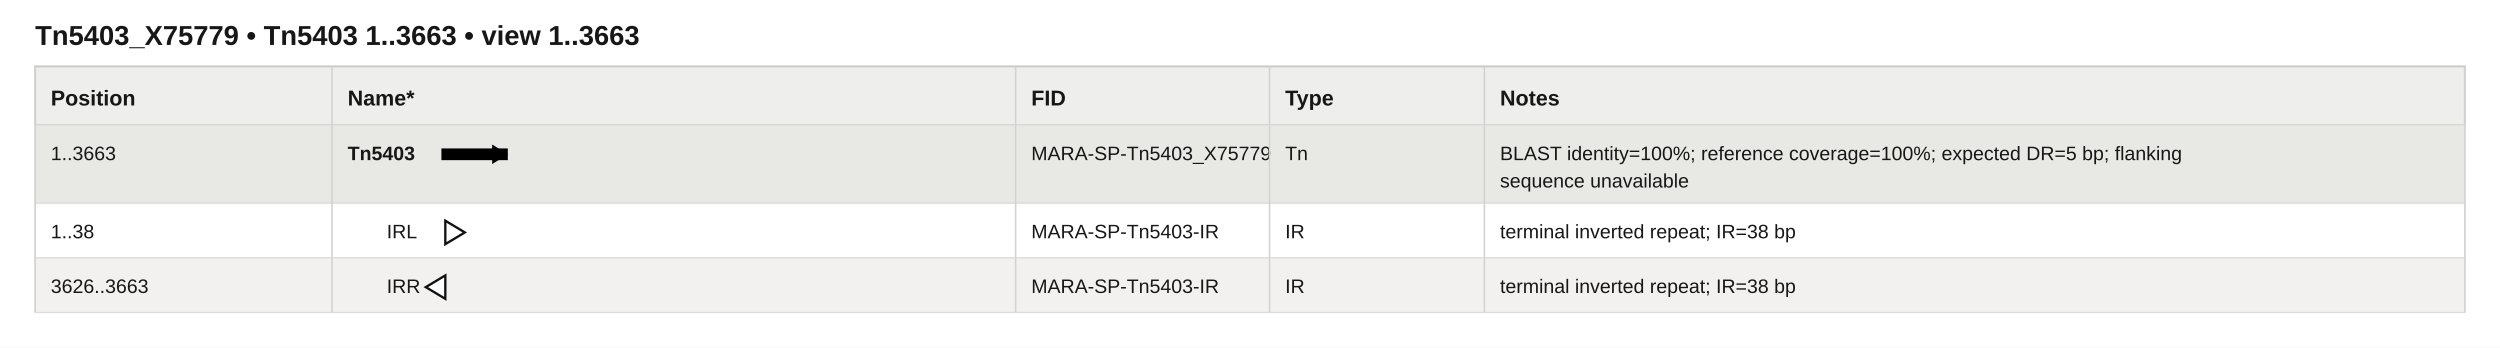
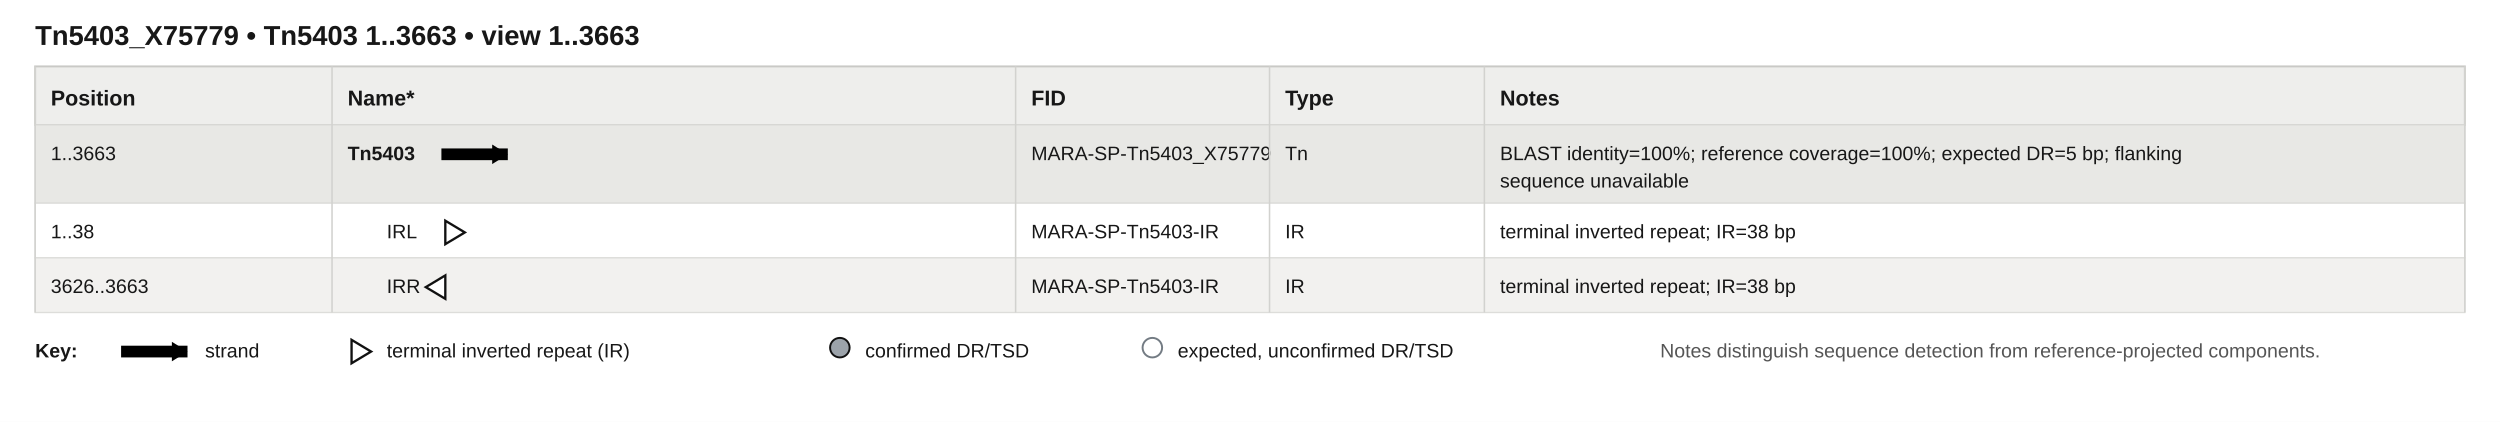
- <svg xmlns="http://www.w3.org/2000/svg" width="1280" height="178" style="background:#fff;font-family:Arial,Helvetica,sans-serif">
-   <rect x="0" y="0" width="1280" height="178" fill="#fff" />
+ <svg xmlns="http://www.w3.org/2000/svg" width="1280" height="216" style="background:#fff;font-family:Arial,Helvetica,sans-serif">
+   <rect x="0" y="0" width="1280" height="216" fill="#fff" />
  <text x="18.0" y="23.0" font-size="14" font-weight="bold" text-anchor="start" fill="#171717">Tn5403_X75779 • Tn5403 1..3663 • view 1..3663</text>
  <rect x="18" y="34" width="1244" height="30" fill="#eeeeec" stroke="#c9c9c6" />
  <text x="26.0" y="54.0" font-size="11" font-weight="bold" text-anchor="start" fill="#171717">Position</text>
  <text x="178.0" y="54.0" font-size="11" font-weight="bold" text-anchor="start" fill="#171717">Name*</text>
  <text x="528.0" y="54.0" font-size="11" font-weight="bold" text-anchor="start" fill="#171717">FID</text>
  <text x="658.0" y="54.0" font-size="11" font-weight="bold" text-anchor="start" fill="#171717">Type</text>
  <text x="768.0" y="54.0" font-size="11" font-weight="bold" text-anchor="start" fill="#171717">Notes</text>
  <rect x="18" y="64" width="1244" height="40" fill="#e8e8e5" stroke="#ddddda" stroke-width="0.7" />
  <text x="26.0" y="82.0" font-size="10" font-weight="normal" text-anchor="start" fill="#171717">1..3663</text>
  <text x="178.0" y="82.0" font-size="10" font-weight="bold" text-anchor="start" fill="#171717">Tn5403</text>
  <line x1="226.0" y1="79.0" x2="260.0" y2="79.0" stroke="#000" stroke-width="6" />
  <polygon points="260.0,79.0 252.0,74.0 252.0,84.0" fill="#000" />
  <text x="528.0" y="82.0" font-size="10" font-weight="normal" text-anchor="start" fill="#171717">MARA-SP-Tn5403_X75779</text>
  <text x="658.0" y="82.0" font-size="10" font-weight="normal" text-anchor="start" fill="#171717">Tn</text>
  <text x="768.0" y="82.0" font-size="10" font-weight="normal" text-anchor="start" fill="#171717">BLAST identity=100%; reference coverage=100%; expected DR=5 bp; flanking</text>
  <text x="768.0" y="96.0" font-size="10" font-weight="normal" text-anchor="start" fill="#171717">sequence unavailable</text>
  <rect x="18" y="104" width="1244" height="28" fill="#ffffff" stroke="#ddddda" stroke-width="0.7" />
  <text x="26.0" y="122.0" font-size="10" font-weight="normal" text-anchor="start" fill="#171717">1..38</text>
  <text x="198.0" y="122.0" font-size="10" font-weight="normal" text-anchor="start" fill="#171717">IRL</text>
  <polygon points="228.0,113.0 238.0,119.0 228.0,125.0" fill="#fff" stroke="#111" stroke-width="1.2" />
  <text x="528.0" y="122.0" font-size="10" font-weight="normal" text-anchor="start" fill="#171717">MARA-SP-Tn5403-IR</text>
  <text x="658.0" y="122.0" font-size="10" font-weight="normal" text-anchor="start" fill="#171717">IR</text>
  <text x="768.0" y="122.0" font-size="10" font-weight="normal" text-anchor="start" fill="#171717">terminal inverted repeat; IR=38 bp</text>
  <rect x="18" y="132" width="1244" height="28" fill="#f2f1ef" stroke="#ddddda" stroke-width="0.7" />
  <text x="26.0" y="150.0" font-size="10" font-weight="normal" text-anchor="start" fill="#171717">3626..3663</text>
  <text x="198.0" y="150.0" font-size="10" font-weight="normal" text-anchor="start" fill="#171717">IRR</text>
  <polygon points="228.0,141.0 218.0,147.0 228.0,153.0" fill="#fff" stroke="#111" stroke-width="1.2" />
  <text x="528.0" y="150.0" font-size="10" font-weight="normal" text-anchor="start" fill="#171717">MARA-SP-Tn5403-IR</text>
  <text x="658.0" y="150.0" font-size="10" font-weight="normal" text-anchor="start" fill="#171717">IR</text>
  <text x="768.0" y="150.0" font-size="10" font-weight="normal" text-anchor="start" fill="#171717">terminal inverted repeat; IR=38 bp</text>
  <line x1="18" y1="34" x2="18" y2="160" stroke="#d2d2cf" stroke-width="0.8" />
  <line x1="170" y1="34" x2="170" y2="160" stroke="#d2d2cf" stroke-width="0.8" />
  <line x1="520" y1="34" x2="520" y2="160" stroke="#d2d2cf" stroke-width="0.8" />
  <line x1="650" y1="34" x2="650" y2="160" stroke="#d2d2cf" stroke-width="0.8" />
  <line x1="760" y1="34" x2="760" y2="160" stroke="#d2d2cf" stroke-width="0.8" />
  <line x1="1262" y1="34" x2="1262" y2="160" stroke="#d2d2cf" stroke-width="0.8" />
+   <text x="18.0" y="183.0" font-size="10" font-weight="bold" text-anchor="start" fill="#171717">Key:</text>
+   <line x1="62.0" y1="180.0" x2="96.0" y2="180.0" stroke="#000" stroke-width="6" />
+   <polygon points="96.0,180.0 88.0,175.0 88.0,185.0" fill="#000" />
+   <text x="105.0" y="183.0" font-size="10" font-weight="normal" text-anchor="start" fill="#171717">strand</text>
+   <polygon points="180.0,174.0 190.0,180.0 180.0,186.0" fill="#fff" stroke="#111" stroke-width="1.2" />
+   <text x="198.0" y="183.0" font-size="10" font-weight="normal" text-anchor="start" fill="#171717">terminal inverted repeat (IR)</text>
+   <circle cx="430" cy="178" r="5" fill="#9ca3aa" stroke="#111" />
+   <text x="443.0" y="183.0" font-size="10" font-weight="normal" text-anchor="start" fill="#171717">confirmed DR/TSD</text>
+   <circle cx="590" cy="178" r="5" fill="#fff" stroke="#737b83" />
+   <text x="603.0" y="183.0" font-size="10" font-weight="normal" text-anchor="start" fill="#171717">expected, unconfirmed DR/TSD</text>
+   <text x="850.0" y="183.0" font-size="10" font-weight="normal" text-anchor="start" fill="#555555">Notes distinguish sequence detection from reference-projected components.</text>
</svg>
